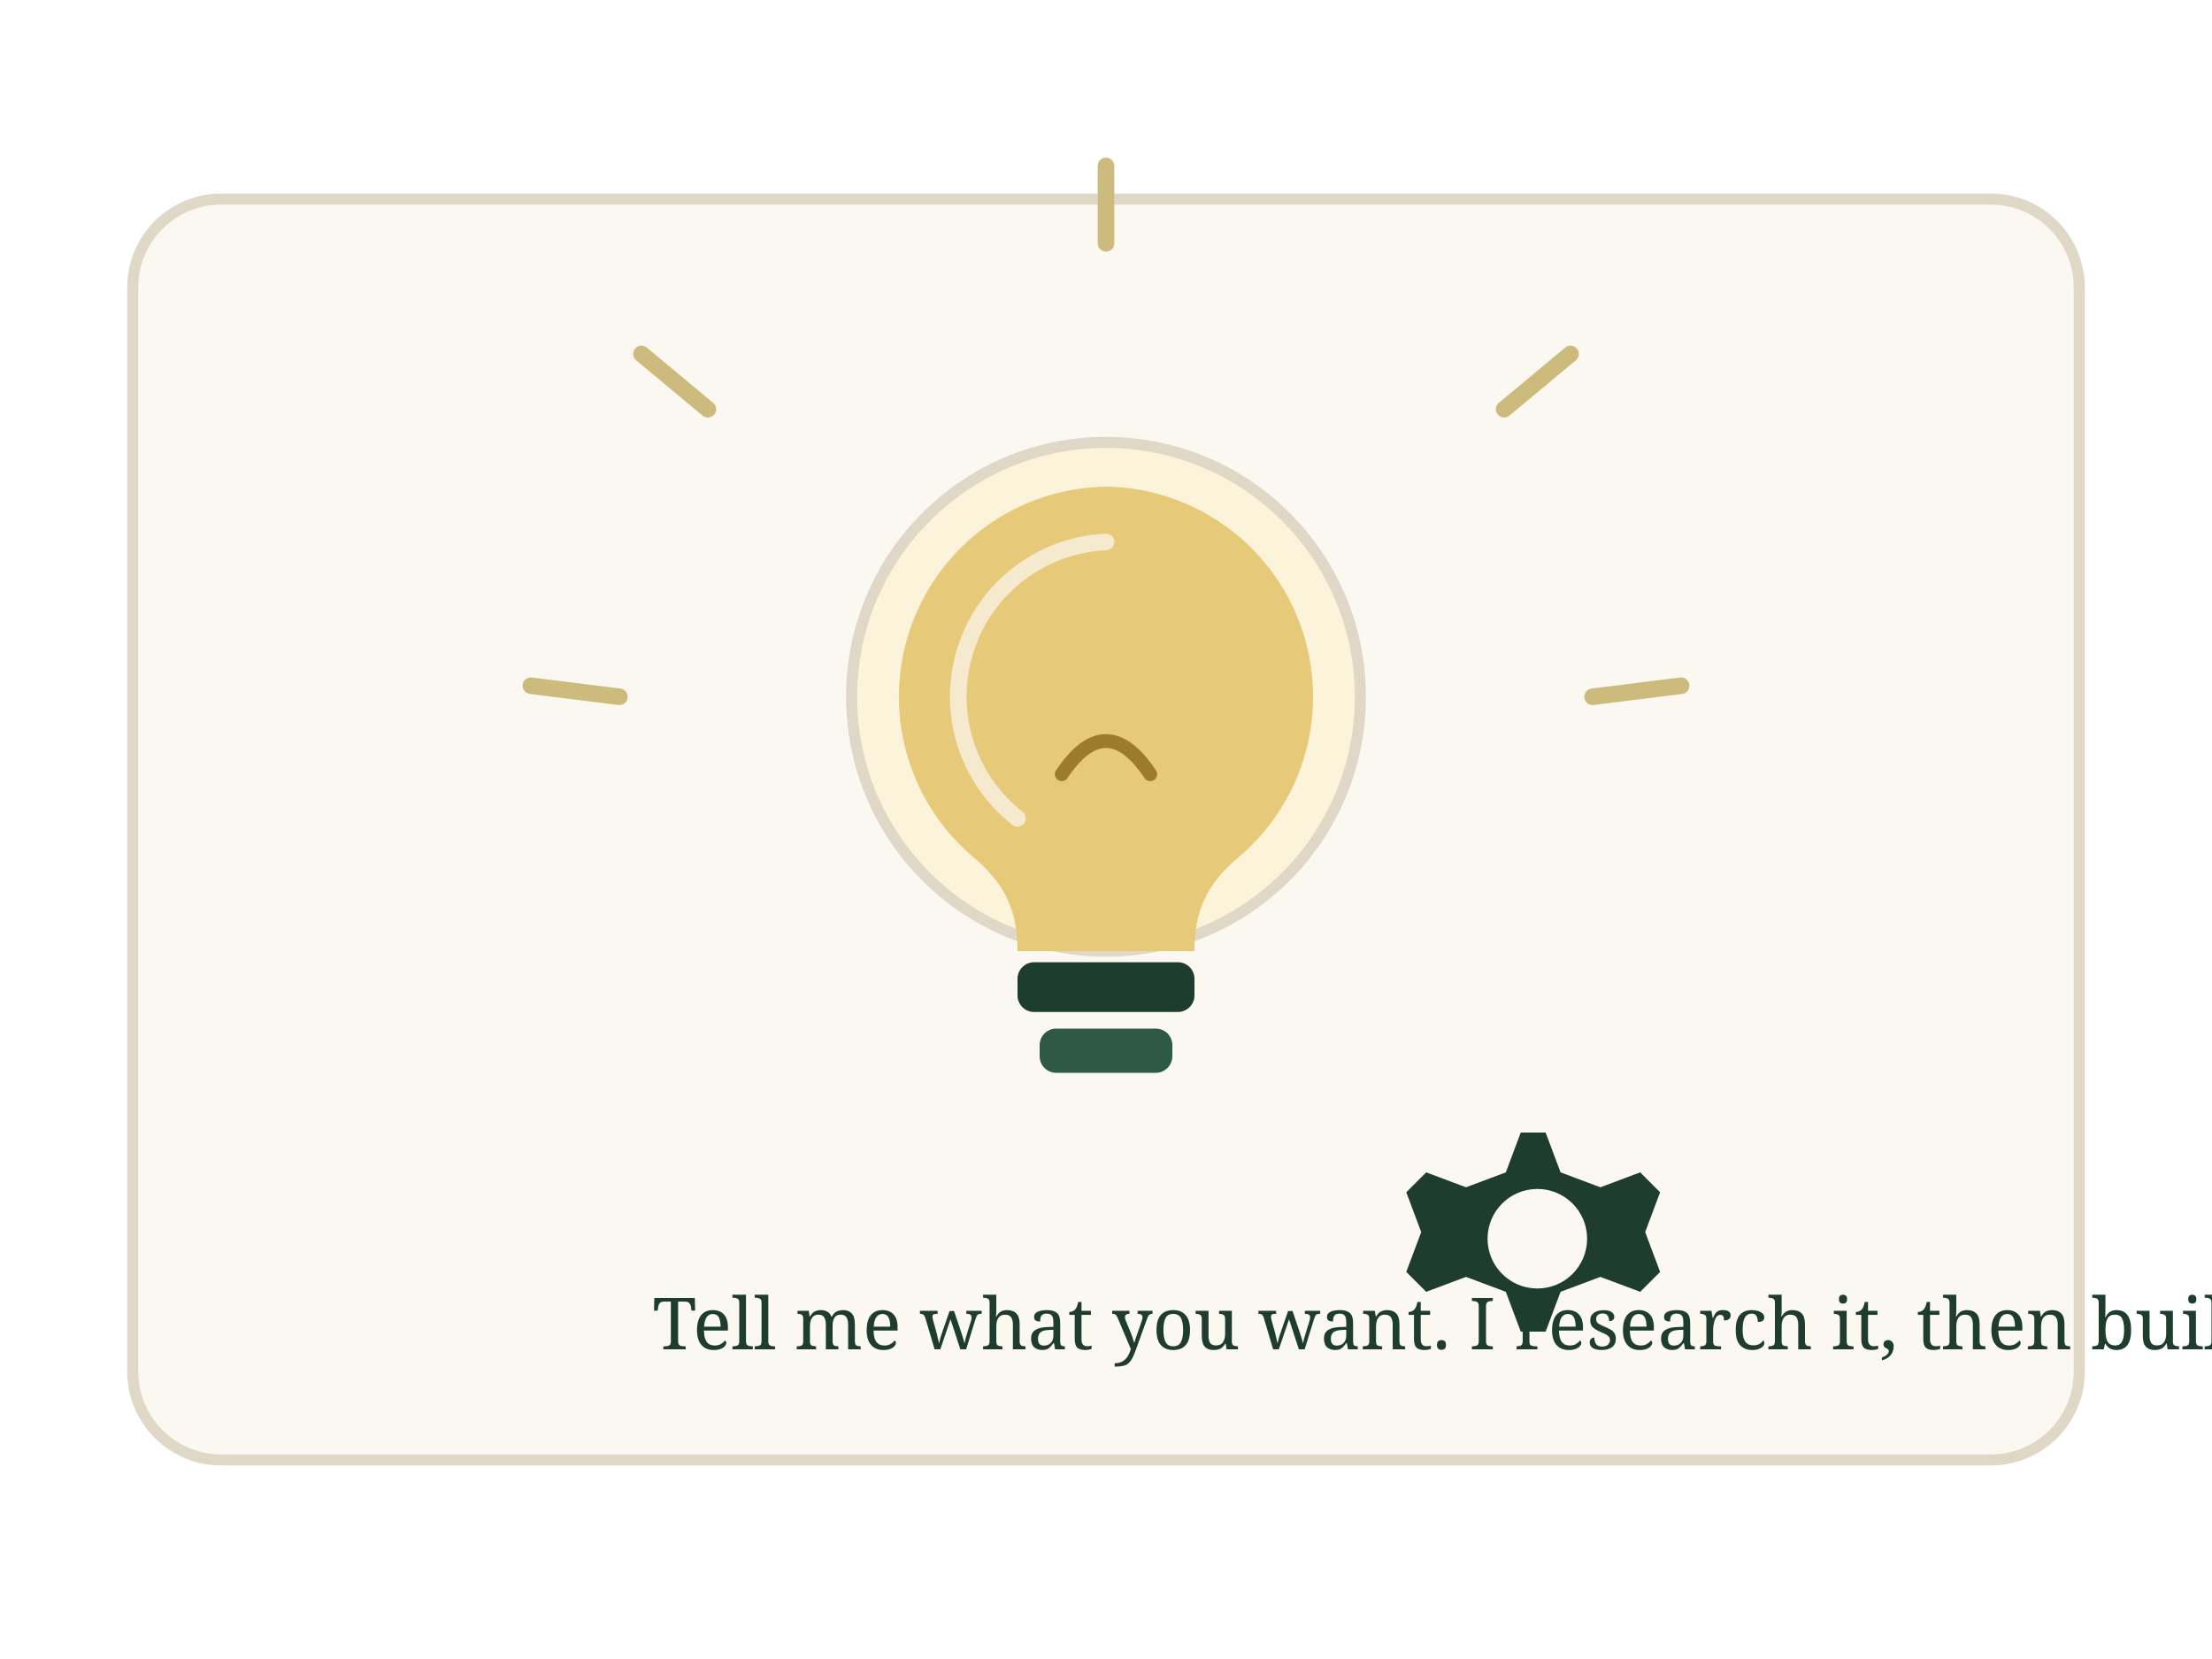
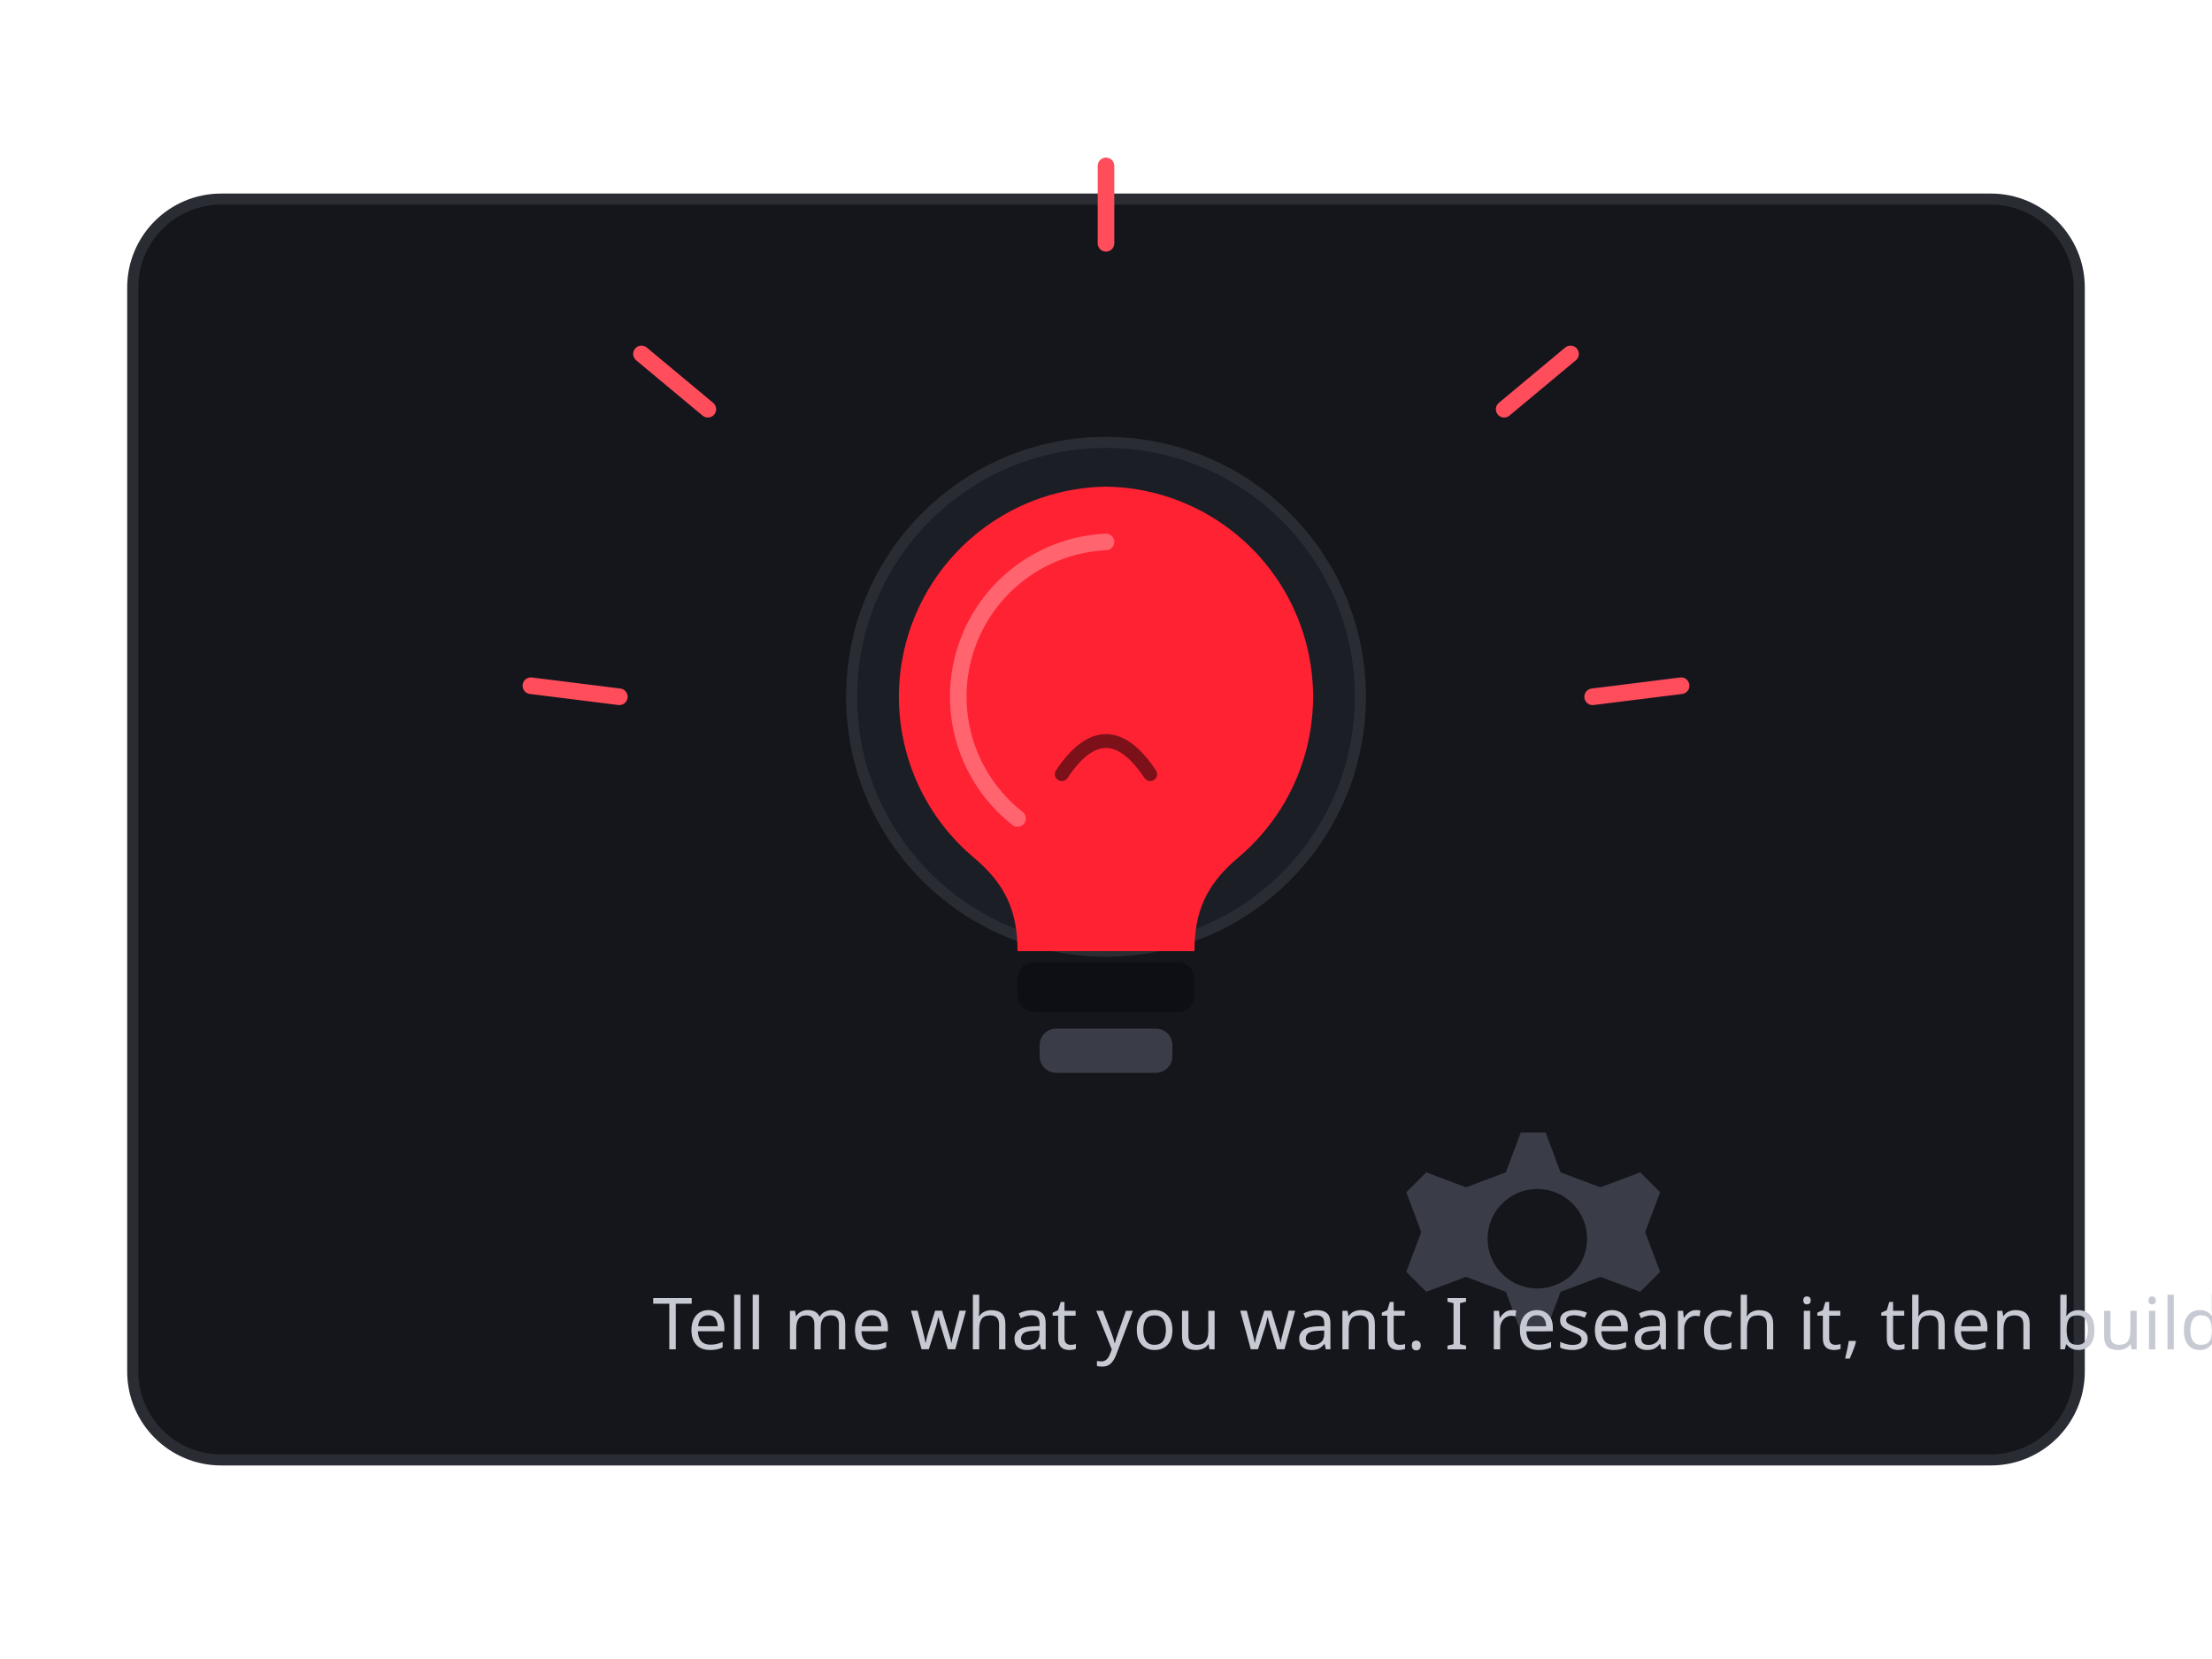
<svg xmlns="http://www.w3.org/2000/svg" viewBox="0 0 400 300" role="img" aria-label="Advisory and special projects, researched and built">
-   <rect x="24" y="36" width="352" height="228" rx="16" fill="#FBF8F1" stroke="#e0d8c6" stroke-width="2" />
+   <rect x="24" y="36" width="352" height="228" rx="16" fill="#15161c" stroke="#2a2c34" stroke-width="2" />
  <g transform="translate(150,70)">
-     <circle cx="50" cy="56" r="46" fill="#fbf3da" stroke="#e0d8c6" stroke-width="2" />
-     <path d="M50 18 a38 38 0 0 1 24 67 c-6 5 -8 10 -8 17 h-32 c0 -7 -2 -12 -8 -17 a38 38 0 0 1 24 -67 Z" fill="#e7c97a" />
-     <path d="M50 28 a28 28 0 0 0 -16 50" fill="none" stroke="#fbf8f1" stroke-width="3" stroke-linecap="round" opacity="0.7" />
-     <rect x="34" y="104" width="32" height="9" rx="3" fill="#1E3D2F" />
-     <rect x="38" y="116" width="24" height="8" rx="3" fill="#2E5A43" />
-     <path d="M42 70 q8 -12 16 0" fill="none" stroke="#9c7c2b" stroke-width="2.5" stroke-linecap="round" />
+     <circle cx="50" cy="56" r="46" fill="#1c1e26" stroke="#2a2c34" stroke-width="2" />
+     <path d="M50 18 a38 38 0 0 1 24 67 c-6 5 -8 10 -8 17 h-32 c0 -7 -2 -12 -8 -17 a38 38 0 0 1 24 -67 Z" fill="#ff2233" />
+     <path d="M50 28 a28 28 0 0 0 -16 50" fill="none" stroke="#ff8089" stroke-width="3" stroke-linecap="round" opacity="0.7" />
+     <rect x="34" y="104" width="32" height="9" rx="3" fill="#0e0f14" />
+     <rect x="38" y="116" width="24" height="8" rx="3" fill="#3a3d47" />
+     <path d="M42 70 q8 -12 16 0" fill="none" stroke="#7c1119" stroke-width="2.5" stroke-linecap="round" />
  </g>
-   <g stroke="#cdbb7e" stroke-width="3" stroke-linecap="round">
+   <g stroke="#ff4d5b" stroke-width="3" stroke-linecap="round">
    <line x1="200" y1="44" x2="200" y2="30" />
    <line x1="128" y1="74" x2="116" y2="64" />
    <line x1="272" y1="74" x2="284" y2="64" />
    <line x1="112" y1="126" x2="96" y2="124" />
    <line x1="288" y1="126" x2="304" y2="124" />
  </g>
-   <g transform="translate(250,196)" fill="#1E3D2F">
+   <g transform="translate(250,196)" fill="#3a3d47">
    <path d="M30 12 l5 0 l3 8 l8 3 l8 -3 l4 4 l-3 8 l3 8 l-4 4 l-8 -3 l-8 3 l-3 8 l-5 0 l-3 -8 l-8 -3 l-8 3 l-4 -4 l3 -8 l-3 -8 l4 -4 l8 3 l8 -3 z" transform="translate(-2,-2) scale(0.9)" />
-     <circle cx="28" cy="28" r="9" fill="#FBF8F1" />
+     <circle cx="28" cy="28" r="9" fill="#15161c" />
  </g>
-   <text x="118" y="244" font-family="Georgia, serif" font-size="13" fill="#1E3D2F">Tell me what you want. I research it, then build it.</text>
+   <text x="118" y="244" font-family="Segoe UI, sans-serif" font-size="13" fill="#c7cad3">Tell me what you want. I research it, then build it.</text>
</svg>
